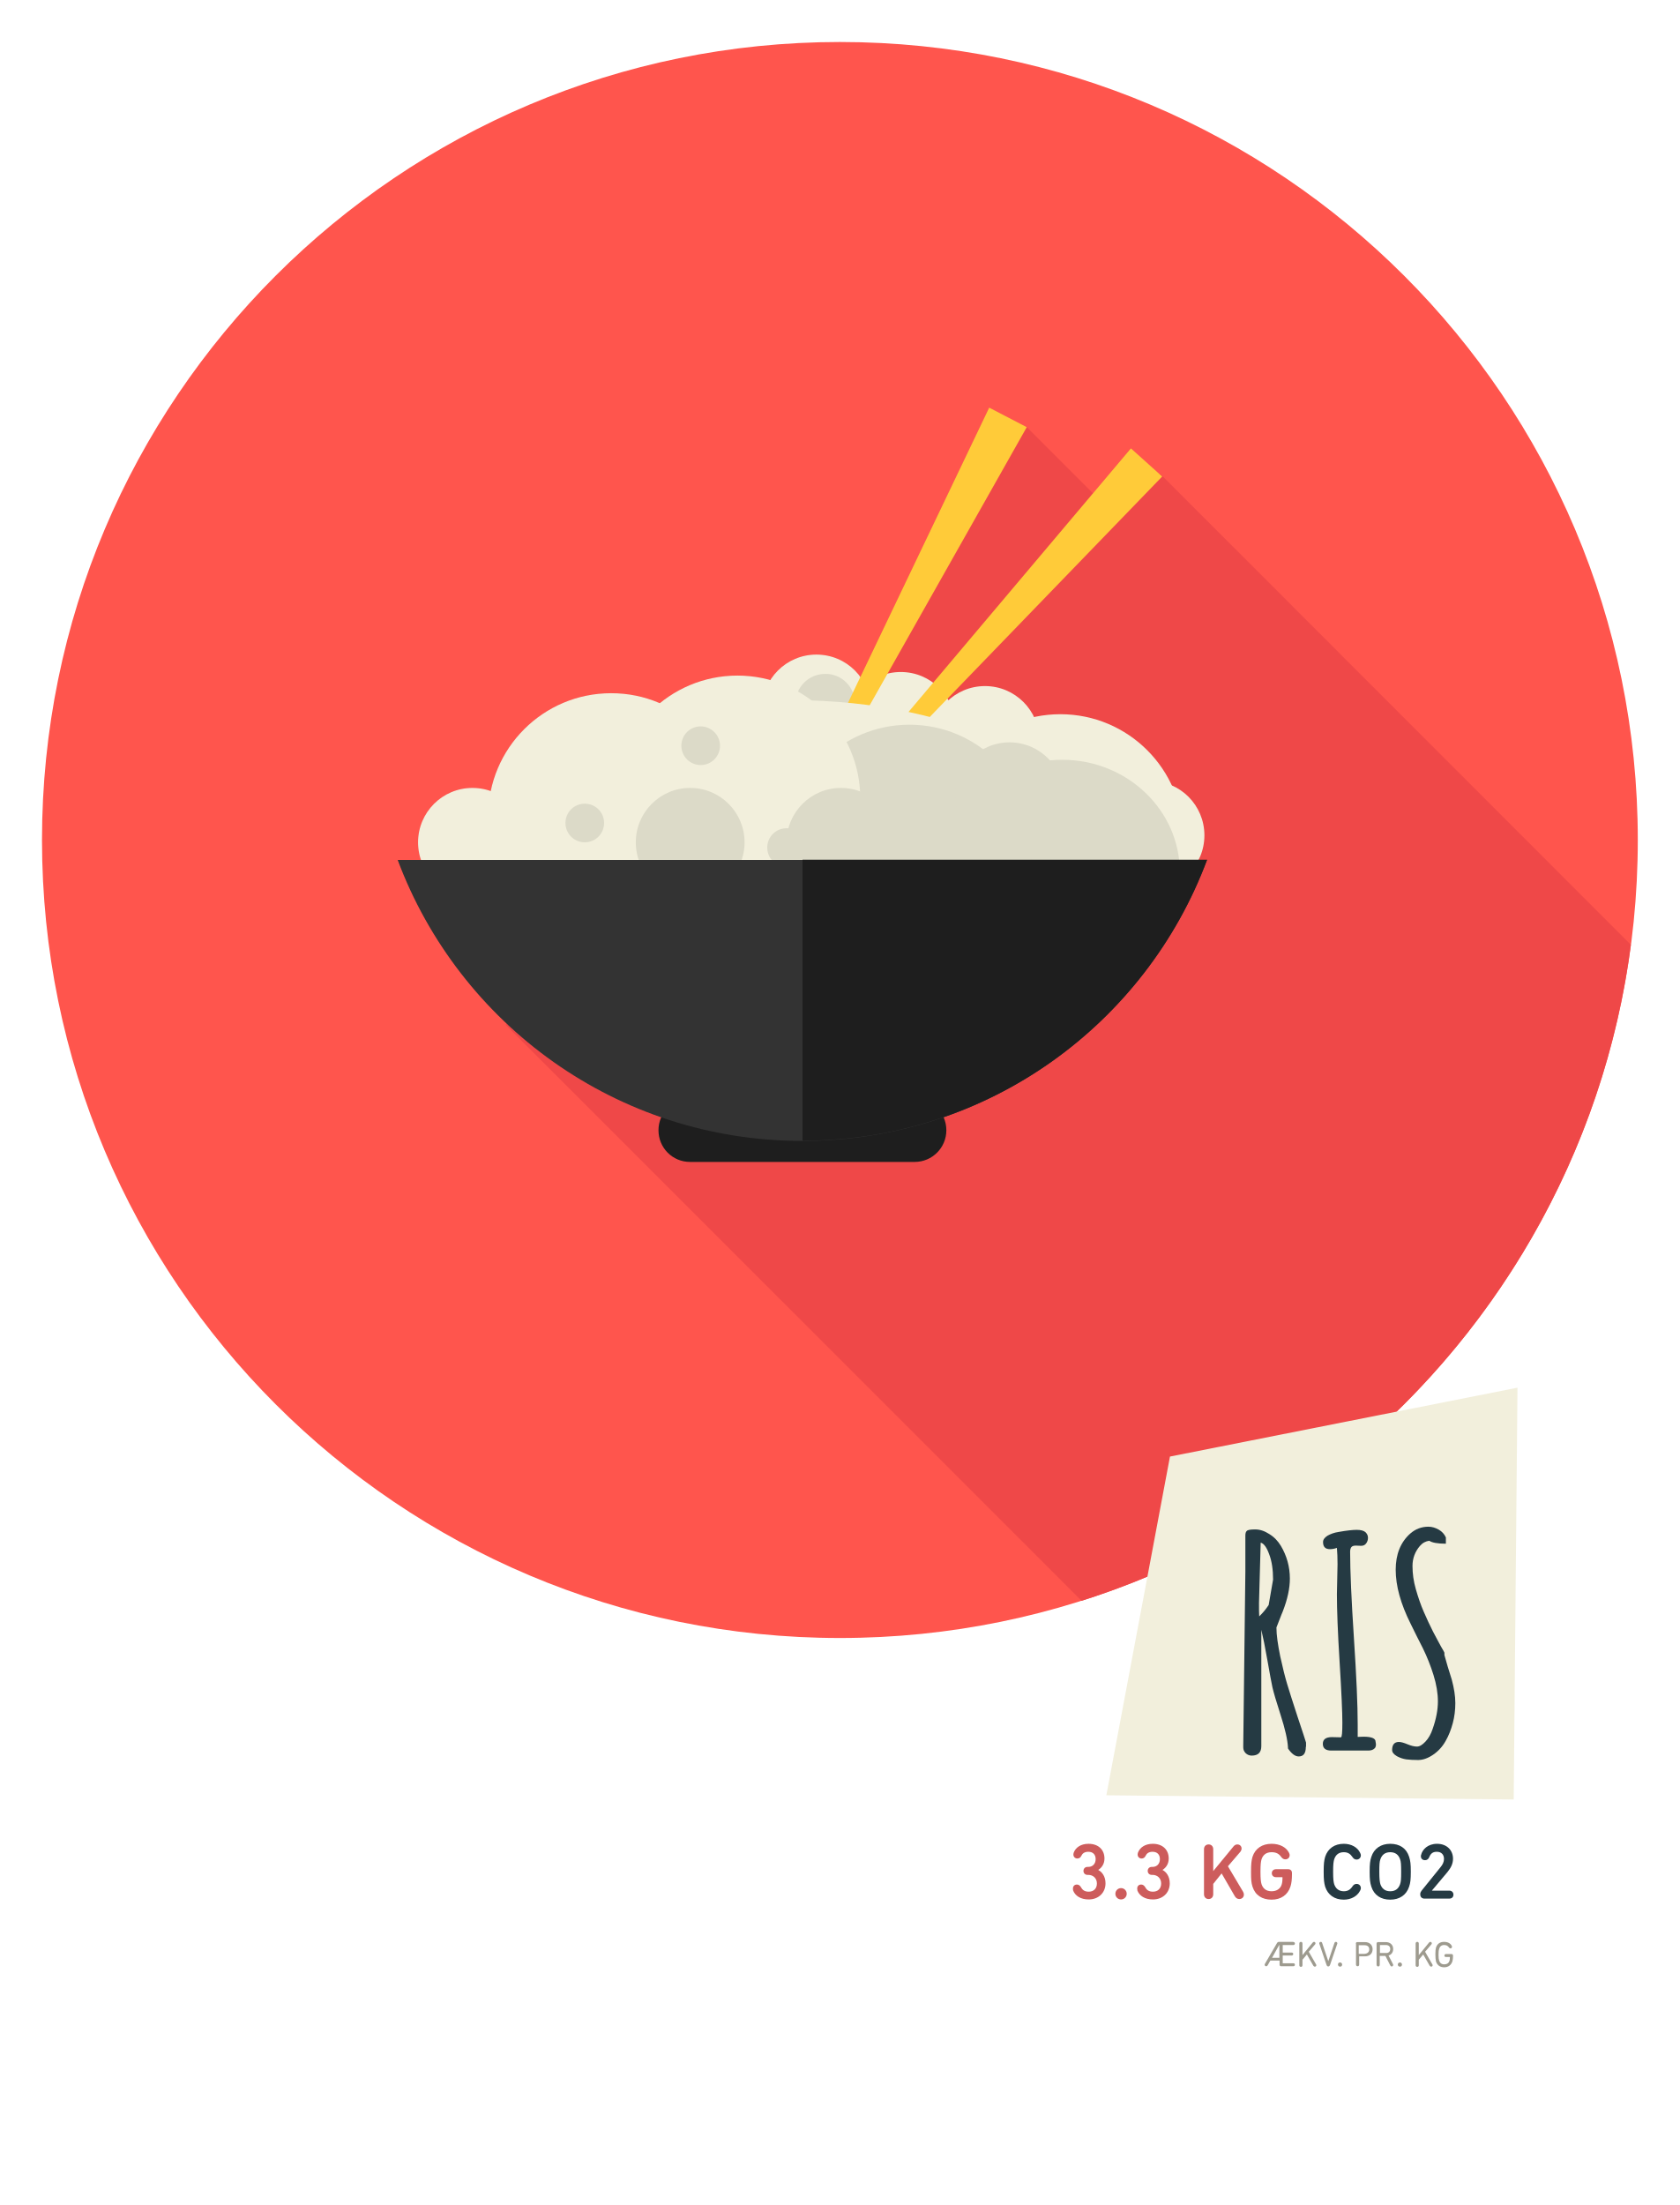
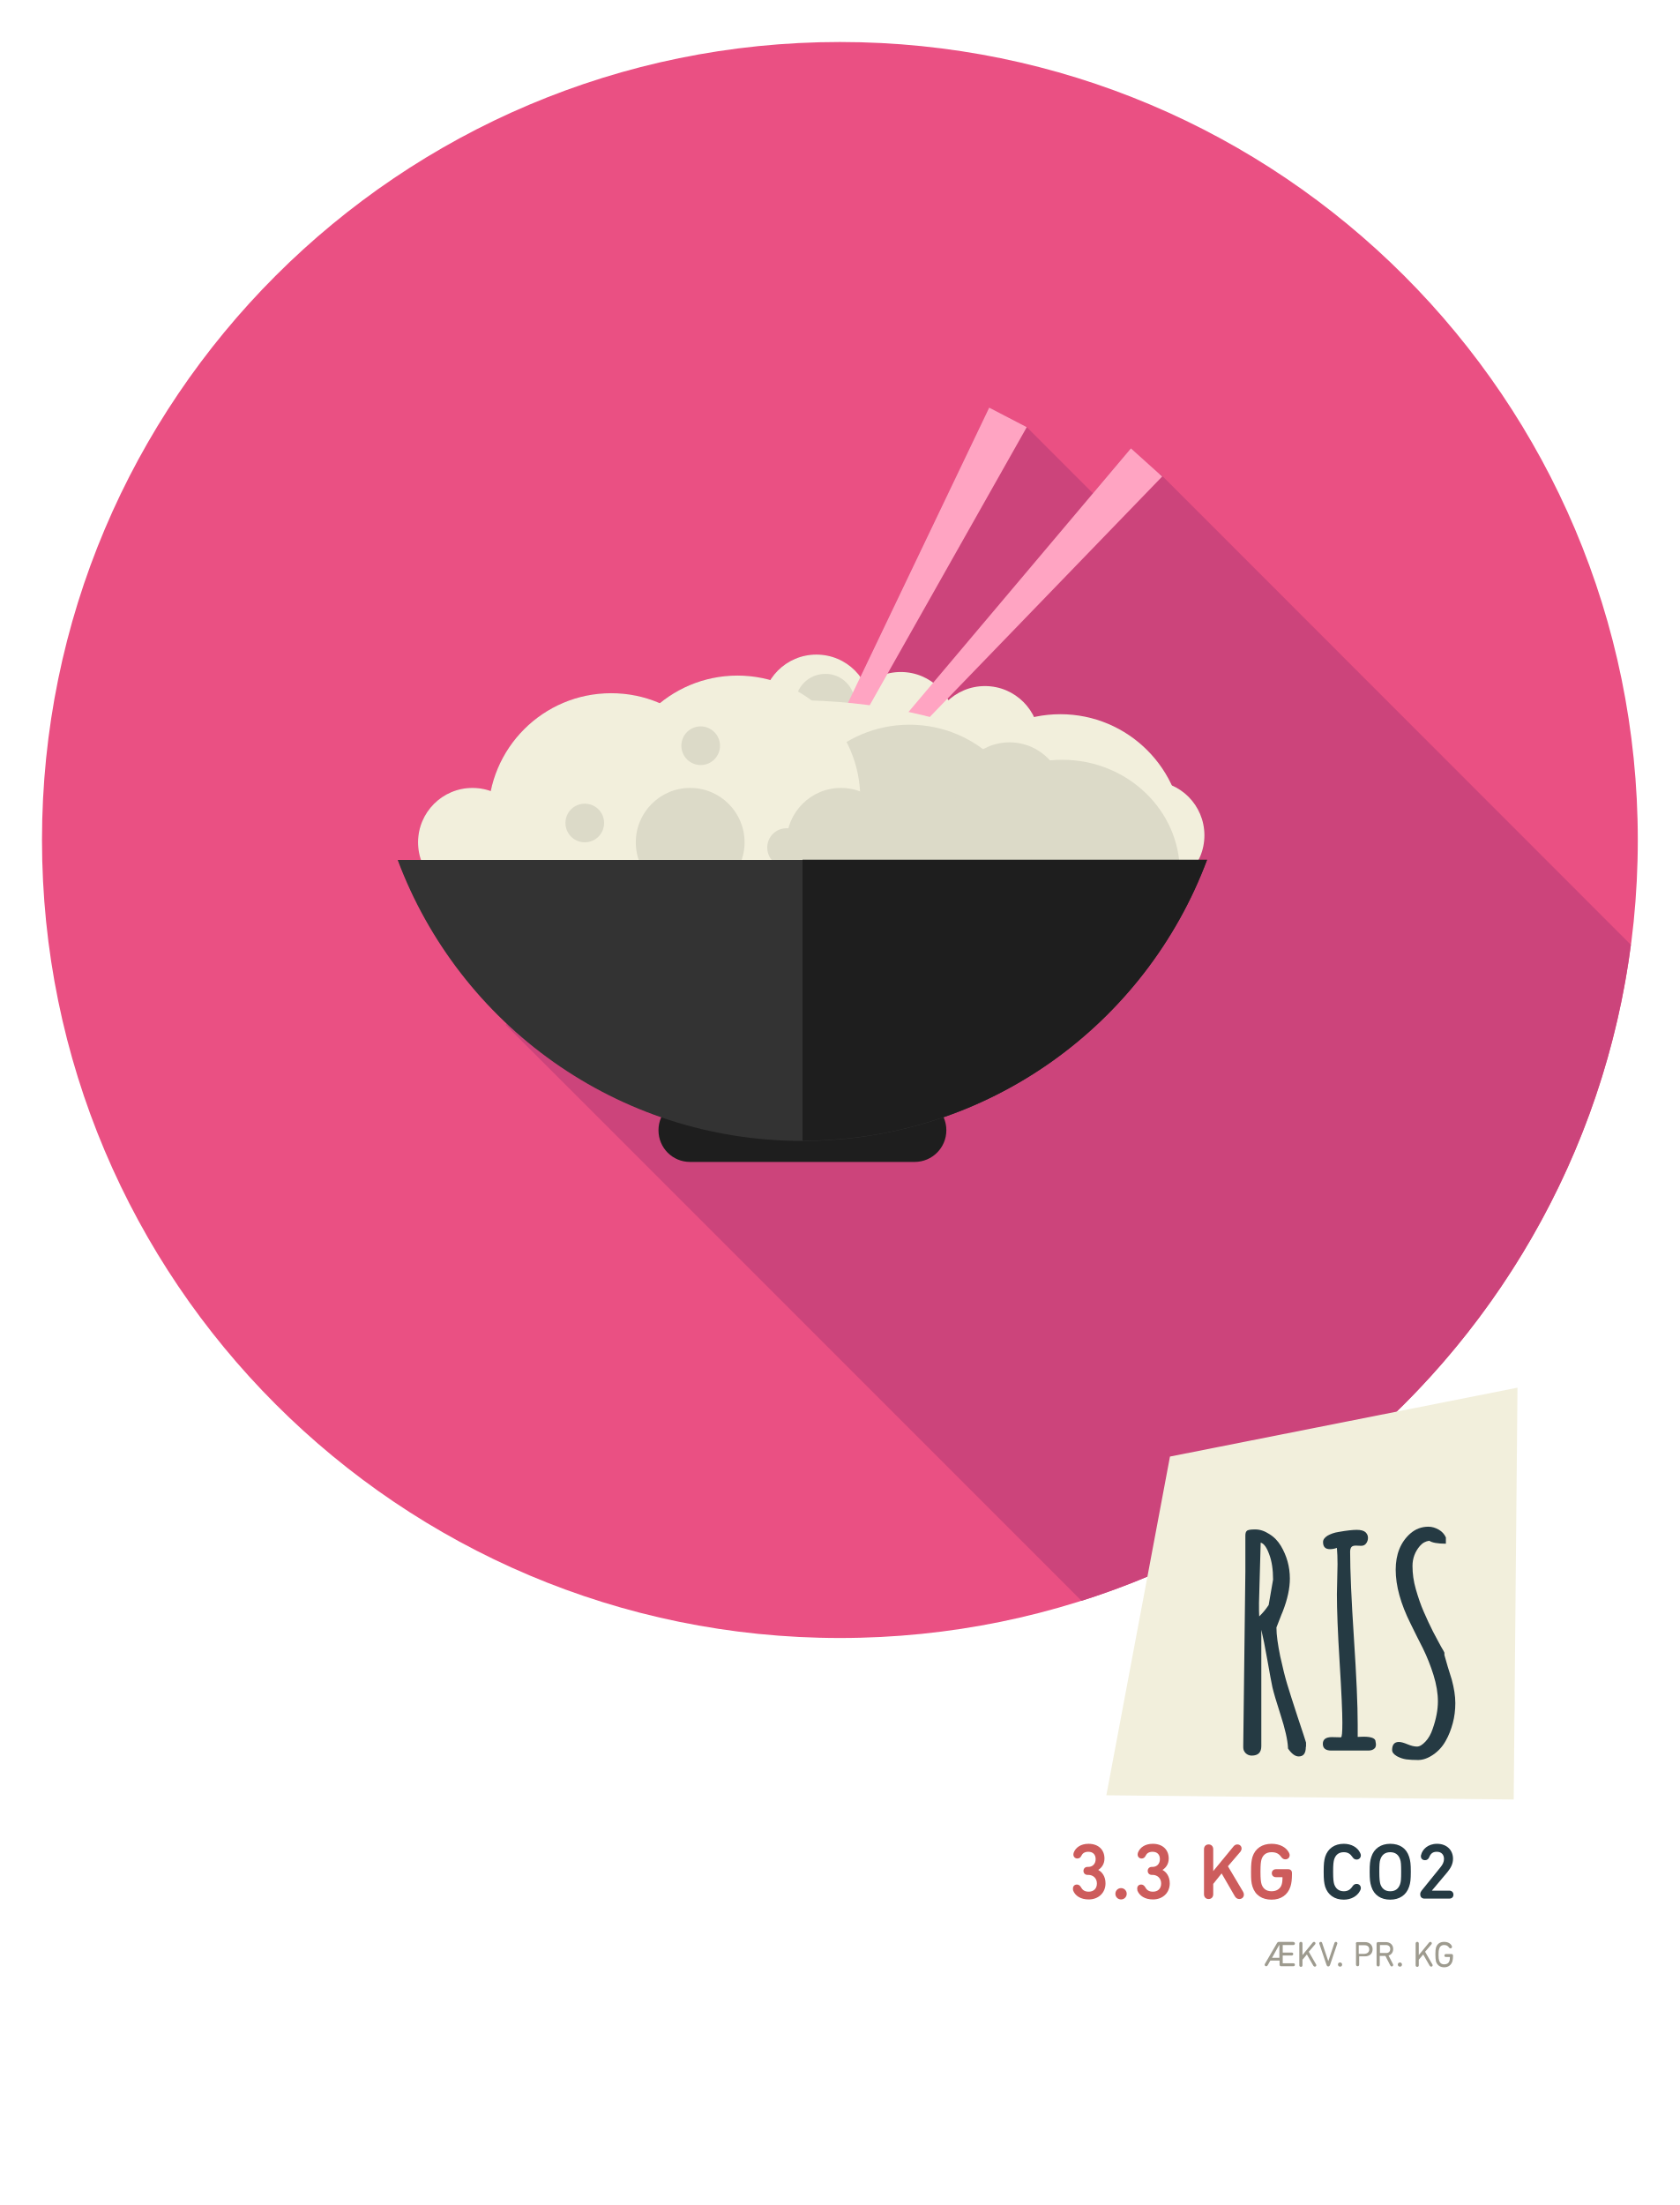
<svg xmlns="http://www.w3.org/2000/svg" version="1.1" id="Lag_1" x="0px" y="0px" viewBox="0 0 800 1050" enable-background="new 0 0 800 1050" xml:space="preserve">
  <g>
    <g>
      <path fill="#CD5C5C" d="M511,899.3c0-1.1,0.7-1.9,1.9-1.9c0.8,0,1.5,0.5,2,1.4c0.7,1.3,1.8,2,3.6,2c2.4,0,3.9-1.5,3.9-3.9    c0-2.5-1.8-4.1-4.1-4.1h-0.4c-1.1,0-1.9-0.8-1.9-1.9s0.8-1.9,1.9-1.9h0.4c2.1,0,3.5-1.5,3.5-3.7c0-2.2-1.3-3.5-3.5-3.5    c-1.8,0-2.8,0.8-3.3,1.9c-0.4,0.9-1.1,1.3-1.9,1.3c-1.1,0-1.9-0.8-1.9-1.9c0-0.3,0.1-0.7,0.2-1c0.9-2.3,3.3-4.1,7-4.1    c4.8,0,7.6,2.9,7.6,7c0,2.5-1.2,4.3-2.9,5.4v0.1c1.6,0.8,3.4,2.9,3.4,6.3c0,4.6-3.4,7.7-8,7.7c-3.8,0-6.4-1.7-7.4-4.2    C511,900,511,899.7,511,899.3z" />
      <path fill="#CD5C5C" d="M533.9,899.1c1.5,0,2.7,1.2,2.7,2.7c0,1.5-1.2,2.7-2.7,2.7c-1.5,0-2.7-1.2-2.7-2.7    C531.2,900.3,532.4,899.1,533.9,899.1z" />
      <path fill="#CD5C5C" d="M541.6,899.3c0-1.1,0.7-1.9,1.9-1.9c0.8,0,1.5,0.5,2,1.4c0.7,1.3,1.8,2,3.6,2c2.4,0,3.9-1.5,3.9-3.9    c0-2.5-1.8-4.1-4.1-4.1h-0.4c-1.1,0-1.9-0.8-1.9-1.9s0.8-1.9,1.9-1.9h0.4c2.1,0,3.5-1.5,3.5-3.7c0-2.2-1.3-3.5-3.5-3.5    c-1.8,0-2.8,0.8-3.3,1.9c-0.4,0.9-1.1,1.3-1.9,1.3c-1.1,0-1.9-0.8-1.9-1.9c0-0.3,0.1-0.7,0.2-1c0.9-2.3,3.3-4.1,7-4.1    c4.8,0,7.6,2.9,7.6,7c0,2.5-1.2,4.3-2.9,5.4v0.1c1.6,0.8,3.4,2.9,3.4,6.3c0,4.6-3.4,7.7-8,7.7c-3.8,0-6.4-1.7-7.4-4.2    C541.7,900,541.6,899.7,541.6,899.3z" />
      <path fill="#CD5C5C" d="M573.4,880.6c0-1.4,0.9-2.3,2.2-2.3s2.2,0.9,2.2,2.3V891l9.7-11.8c0.5-0.6,1.1-0.9,1.8-0.9    c1.1,0,2,0.8,2,1.9c0,0.6-0.2,1.1-0.5,1.5l-6,7l7.2,12.1c0.3,0.5,0.4,1,0.4,1.4c0,1.2-0.9,2.1-2.2,2.1c-0.9,0-1.6-0.5-2.1-1.3    l-6.3-10.9l-4,5v4.9c0,1.4-0.9,2.3-2.2,2.3s-2.2-0.9-2.2-2.3V880.6z" />
      <path fill="#CD5C5C" d="M595.8,891.3c0-3.7,0.2-5.3,0.7-7.1c1.3-4,4.6-6.2,9.1-6.2c4,0,6.9,1.7,8.2,4.1c0.2,0.4,0.4,0.8,0.4,1.3    c0,1.2-0.9,2-2,2c-0.8,0-1.4-0.3-2-1.1c-1.1-1.6-2.5-2.3-4.6-2.3c-2.6,0-4.1,1.3-4.8,3.4c-0.3,1.1-0.5,2.4-0.5,5.9    s0.2,4.8,0.5,5.9c0.7,2.1,2.2,3.4,4.8,3.4c2.4,0,4.2-1.2,4.8-3.2c0.3-0.9,0.4-2.2,0.4-3.3c0-0.2-0.1-0.2-0.2-0.2h-2.9    c-1.2,0-2-0.8-2-1.9c0-1.1,0.8-1.9,2-1.9h5.8c1.1,0,1.8,0.7,1.8,1.8v0.7c0,2.1-0.2,4.2-0.7,5.7c-1.3,4.1-4.6,6.3-9,6.3    c-4.5,0-7.8-2.1-9.1-6.2C595.9,896.5,595.8,895,595.8,891.3z" />
      <path fill="#253A43" d="M630.4,891.3c0-3.8,0.2-5.3,0.7-7.1c1.3-4,4.5-6.2,8.9-6.2c3.6,0,6.5,1.7,7.7,4.2c0.2,0.4,0.4,0.8,0.4,1.3    c0,1.2-0.9,2-2,2c-0.8,0-1.4-0.3-2-1.2c-1-1.5-2.2-2.3-4.1-2.3c-2.5,0-3.9,1.3-4.6,3.4c-0.3,1.1-0.5,2.2-0.5,5.9s0.2,4.8,0.5,5.9    c0.7,2.1,2.2,3.4,4.6,3.4c1.9,0,3.1-0.8,4.1-2.3c0.6-0.9,1.2-1.2,2-1.2c1.1,0,2,0.8,2,2c0,0.5-0.2,0.9-0.4,1.3    c-1.3,2.5-4.2,4.2-7.7,4.2c-4.4,0-7.6-2.2-8.9-6.2C630.6,896.6,630.4,895.1,630.4,891.3z" />
      <path fill="#253A43" d="M653.1,884.2c1.3-4,4.6-6.2,9-6.2c4.5,0,7.7,2.1,9,6.2c0.6,1.9,0.8,3.4,0.8,7.1s-0.2,5.3-0.8,7.1    c-1.3,4-4.6,6.2-9,6.2c-4.4,0-7.7-2.1-9-6.2c-0.6-1.9-0.8-3.4-0.8-7.1S652.5,886,653.1,884.2z M666.8,885.4    c-0.7-2.1-2.2-3.4-4.7-3.4c-2.5,0-4,1.3-4.7,3.4c-0.4,1.1-0.5,2.5-0.5,5.9s0.2,4.8,0.5,5.9c0.7,2.1,2.2,3.4,4.7,3.4    c2.5,0,4-1.3,4.7-3.4c0.4-1.1,0.5-2.5,0.5-5.9S667.2,886.5,666.8,885.4z" />
      <path fill="#253A43" d="M677.6,899.6l8.4-10.4c1.1-1.3,1.7-2.6,1.7-4c0-2.1-1.3-3.4-3.4-3.4c-1.9,0-2.9,0.8-3.6,2.5    c-0.4,1-1.1,1.5-2,1.5c-1.2,0-2-0.7-2-1.9c0-0.2,0-0.4,0.1-0.6c0.6-2.6,3.2-5.3,7.6-5.3c4.7,0,7.6,3.1,7.6,7.1    c0,2.4-1,4.3-2.6,6.3l-7.4,8.8v0.1h8.2c1.2,0,2,0.8,2,1.9c0,1.1-0.7,1.9-2,1.9h-11.8c-1.2,0-2-0.8-2-1.9    C676.3,901.4,676.6,900.8,677.6,899.6z" />
    </g>
  </g>
  <g>
    <path fill="#9E9B8F" d="M616,924.8c0.5,0,0.7,0.3,0.7,0.7c0,0.4-0.3,0.7-0.7,0.7h-5c-0.1,0-0.1,0-0.1,0.1v3.4c0,0.1,0,0.1,0.1,0.1   h4.2c0.5,0,0.7,0.3,0.7,0.7c0,0.4-0.3,0.7-0.7,0.7H611c-0.1,0-0.1,0-0.1,0.1v3.5c0,0.1,0,0.1,0.1,0.1h5c0.5,0,0.7,0.3,0.7,0.7   c0,0.4-0.3,0.7-0.7,0.7h-5.9c-0.4,0-0.7-0.3-0.7-0.7v-1.9c0-0.1,0-0.1-0.1-0.1H605l-1.3,2.3c-0.2,0.3-0.4,0.4-0.7,0.4   c-0.4,0-0.7-0.3-0.7-0.7c0-0.1,0-0.3,0.1-0.4l5.7-9.8c0.3-0.5,0.5-0.7,1.1-0.7H616z M605.8,932.3h3.4c0.1,0,0.1,0,0.1-0.1v-6h-0.1   L605.8,932.3z" />
    <path fill="#9E9B8F" d="M618.8,925.5c0-0.5,0.3-0.8,0.8-0.8c0.4,0,0.7,0.3,0.7,0.8v5.5l4.9-6c0.2-0.2,0.4-0.3,0.6-0.3   c0.4,0,0.7,0.3,0.7,0.7c0,0.2-0.1,0.4-0.2,0.5l-3,3.5l3.4,5.9c0.1,0.2,0.2,0.3,0.2,0.5c0,0.4-0.3,0.7-0.7,0.7   c-0.3,0-0.5-0.2-0.7-0.4l-3.1-5.4l-2.1,2.5v2.6c0,0.5-0.3,0.8-0.7,0.8c-0.5,0-0.8-0.3-0.8-0.8V925.5z" />
    <path fill="#9E9B8F" d="M632.6,933.9L632.6,933.9l2.9-8.6c0.1-0.4,0.4-0.6,0.7-0.6c0.4,0,0.7,0.3,0.7,0.7c0,0.1,0,0.2-0.1,0.4   l-3.3,9.7c-0.2,0.6-0.5,0.9-0.9,0.9c-0.5,0-0.7-0.3-0.9-0.9l-3.3-9.7c-0.1-0.2-0.1-0.3-0.1-0.4c0-0.4,0.3-0.7,0.7-0.7   c0.4,0,0.6,0.2,0.7,0.6L632.6,933.9z" />
    <path fill="#9E9B8F" d="M638.2,934.5c0.5,0,1,0.4,1,1s-0.4,1-1,1c-0.5,0-1-0.4-1-1S637.6,934.5,638.2,934.5z" />
    <path fill="#9E9B8F" d="M645.7,925.5c0-0.4,0.3-0.7,0.7-0.7h3.6c2.3,0,3.7,1.4,3.7,3.4c0,2.1-1.4,3.4-3.7,3.4h-2.6   c-0.1,0-0.1,0-0.1,0.1v3.8c0,0.5-0.3,0.8-0.7,0.8c-0.5,0-0.8-0.3-0.8-0.8V925.5z M652.1,928.3c0-1.3-0.8-2-2.3-2h-2.6   c-0.1,0-0.1,0-0.1,0.1v3.9c0,0.1,0,0.1,0.1,0.1h2.6C651.3,930.3,652.1,929.5,652.1,928.3z" />
    <path fill="#9E9B8F" d="M655.6,935.6v-10.1c0-0.4,0.3-0.7,0.7-0.7h3.6c2.2,0,3.6,1.3,3.6,3.3c0,1.5-0.8,2.7-2.2,3.1l2.1,4.1   c0.1,0.1,0.1,0.3,0.1,0.4c0,0.4-0.3,0.7-0.7,0.7c-0.3,0-0.5-0.2-0.7-0.5l-2.3-4.5h-2.6c-0.1,0-0.1,0-0.1,0.1v4.1   c0,0.5-0.3,0.8-0.7,0.8C656,936.4,655.6,936.1,655.6,935.6z M662.1,928.1c0-1.2-0.8-1.9-2.1-1.9h-2.7c-0.1,0-0.1,0-0.1,0.1v3.6   c0,0.1,0,0.1,0.1,0.1h2.7C661.3,930.1,662.1,929.3,662.1,928.1z" />
    <path fill="#9E9B8F" d="M666.7,934.5c0.5,0,1,0.4,1,1s-0.4,1-1,1c-0.5,0-1-0.4-1-1S666.2,934.5,666.7,934.5z" />
    <path fill="#9E9B8F" d="M674.2,925.5c0-0.5,0.3-0.8,0.8-0.8c0.4,0,0.7,0.3,0.7,0.8v5.5l4.9-6c0.2-0.2,0.4-0.3,0.6-0.3   c0.4,0,0.7,0.3,0.7,0.7c0,0.2-0.1,0.4-0.2,0.5l-3,3.5l3.4,5.9c0.1,0.2,0.2,0.3,0.2,0.5c0,0.4-0.3,0.7-0.7,0.7   c-0.3,0-0.5-0.2-0.7-0.4l-3.1-5.4l-2.1,2.5v2.6c0,0.5-0.3,0.8-0.7,0.8c-0.5,0-0.8-0.3-0.8-0.8V925.5z" />
    <path fill="#9E9B8F" d="M683.6,930.6c0-1.6,0.1-2.4,0.3-3.2c0.6-1.8,1.9-2.7,3.9-2.7c1.7,0,3,0.7,3.6,1.9c0.1,0.1,0.1,0.3,0.1,0.5   c0,0.4-0.3,0.7-0.7,0.7c-0.3,0-0.5-0.1-0.7-0.4c-0.5-0.8-1.3-1.2-2.3-1.2c-1.3,0-2.1,0.7-2.4,1.8c-0.2,0.6-0.3,1.2-0.3,2.8   c0,1.5,0.1,2.2,0.3,2.8c0.3,1.1,1.1,1.8,2.4,1.8c1.3,0,2.2-0.6,2.5-1.7c0.2-0.5,0.2-1.2,0.2-1.7c0-0.1,0-0.1-0.1-0.1h-1.8   c-0.5,0-0.7-0.3-0.7-0.7c0-0.4,0.3-0.7,0.7-0.7h2.7c0.4,0,0.7,0.3,0.7,0.7v0.3c0,0.8-0.1,1.8-0.3,2.5c-0.6,1.8-2,2.8-3.9,2.8   c-2,0-3.3-1-3.9-2.7C683.7,933,683.6,932.2,683.6,930.6z" />
  </g>
  <g>
-     <path fill="#FF554D" d="M400,780C190.1,780,20,609.9,20,400C20,190.1,190.1,20,400,20c209.9,0,380,170.1,380,380   C780,609.9,609.9,780,400,780z" />
-     <path fill="#EF4848" d="M552.1,225.7l-13.5-12.2l-18.1,21.4l-31.8-31.8l-0.1,0.1l-17.5-9.1l-61.4,128.3   c-4.7-6.5-12.3-10.7-20.9-10.7c-9.3,0-17.4,4.9-21.9,12.2c-5-1.4-10.3-2.2-15.7-2.2c-14,0-26.9,4.9-37,13.2   c-7.1-3.1-15-4.8-23.2-4.8c-28.3,0-51.9,20.1-57.3,46.7c-2.7-1-5.6-1.6-8.7-1.6c-14.3,0-25.9,11.6-25.9,25.9c0,2.9,0.6,5.7,1.5,8.4   h-11.1c11.2,29.9,29.1,56.4,51.9,77.9l-0.6,0.6l274.3,274.3c138.3-43.9,242.2-164.8,261.6-312.4L552.3,225.4L552.1,225.7z" />
+     <path fill="#EA5083" d="M400,780C190.1,780,20,609.9,20,400C20,190.1,190.1,20,400,20c209.9,0,380,170.1,380,380   C780,609.9,609.9,780,400,780z" />
+     <path fill="#CC447B" d="M552.1,225.7l-13.5-12.2l-18.1,21.4l-31.8-31.8l-0.1,0.1l-17.5-9.1l-61.4,128.3   c-4.7-6.5-12.3-10.7-20.9-10.7c-9.3,0-17.4,4.9-21.9,12.2c-5-1.4-10.3-2.2-15.7-2.2c-14,0-26.9,4.9-37,13.2   c-7.1-3.1-15-4.8-23.2-4.8c-28.3,0-51.9,20.1-57.3,46.7c-2.7-1-5.6-1.6-8.7-1.6c-14.3,0-25.9,11.6-25.9,25.9c0,2.9,0.6,5.7,1.5,8.4   h-11.1c11.2,29.9,29.1,56.4,51.9,77.9l-0.6,0.6l274.3,274.3c138.3-43.9,242.2-164.8,261.6-312.4L552.3,225.4L552.1,225.7z" />
    <g>
      <path fill="#F2EFDC" d="M414.7,337.6c0,14.3-11.6,25.9-25.9,25.9c-14.3,0-25.9-11.6-25.9-25.9c0-14.3,11.6-25.9,25.9-25.9    C403.2,311.7,414.7,323.3,414.7,337.6z" />
      <path fill="#F2EFDC" d="M454.9,345.9c0,14.3-11.6,25.9-25.9,25.9c-14.3,0-25.9-11.6-25.9-25.9c0-14.3,11.6-25.9,25.9-25.9    C443.3,320,454.9,331.6,454.9,345.9z" />
      <path fill="#DCDAC8" d="M407.2,335.1c0,7.8-6.4,14.2-14.2,14.2c-7.9,0-14.2-6.4-14.2-14.2c0-7.9,6.4-14.2,14.2-14.2    C400.9,320.8,407.2,327.2,407.2,335.1z" />
-       <polygon fill="#FFCB39" points="489,203.4 343.1,461.7 471.1,194.1   " />
-       <polygon fill="#FFCB39" points="553.5,226.9 347.3,440.2 538.6,213.5   " />
+       <polygon fill="#FFA4C2" points="489,203.4 343.1,461.7 471.1,194.1   " />
+       <polygon fill="#FFA4C2" points="553.5,226.9 347.3,440.2 538.6,213.5   " />
      <path fill="#F2EFDC" d="M520.9,406.1c0,40.1-64.4,72.7-143.8,72.7c-79.4,0-143.8-32.6-143.8-72.7c0-40.2,64.4-72.7,143.8-72.7    C456.5,333.4,520.9,365.9,520.9,406.1z" />
      <path fill="#F2EFDC" d="M250.9,401.1c0,14.3-11.6,25.9-25.9,25.9c-14.3,0-25.9-11.6-25.9-25.9c0-14.3,11.6-25.9,25.9-25.9    C239.3,375.2,250.9,386.8,250.9,401.1z" />
      <path fill="#F2EFDC" d="M573.6,397.8c0,14.3-11.6,25.9-25.9,25.9c-14.3,0-25.9-11.6-25.9-25.9c0-14.3,11.6-25.9,25.9-25.9    C562,371.8,573.6,383.4,573.6,397.8z" />
      <path fill="#F2EFDC" d="M495,352.6c0,14.3-11.6,25.9-25.9,25.9c-14.3,0-25.9-11.6-25.9-25.9c0-14.3,11.6-25.9,25.9-25.9    C483.4,326.7,495,338.3,495,352.6z" />
      <path fill="#F2EFDC" d="M349.5,388.6c0,32.3-26.2,58.5-58.5,58.5c-32.3,0-58.5-26.2-58.5-58.5c0-32.3,26.2-58.5,58.5-58.5    C323.3,330,349.5,356.3,349.5,388.6z" />
      <path fill="#F2EFDC" d="M563.5,398.6c0,32.3-26.2,58.5-58.5,58.5c-32.3,0-58.5-26.2-58.5-58.5c0-32.3,26.2-58.5,58.5-58.5    C537.3,340.1,563.5,366.3,563.5,398.6z" />
      <path fill="#DCDAC8" d="M561.9,415.3c0,29.5-25.1,53.5-56,53.5c-30.9,0-56-24-56-53.5c0-29.6,25.1-53.5,56-53.5    C536.8,361.8,561.9,385.8,561.9,415.3z" />
      <path fill="#DCDAC8" d="M491.6,403.6c0,32.3-26.2,58.5-58.5,58.5c-32.3,0-58.5-26.2-58.5-58.5s26.2-58.5,58.5-58.5    C465.5,345.1,491.6,371.3,491.6,403.6z" />
      <path fill="#F2EFDC" d="M409.7,380.2c0,32.3-26.2,58.5-58.5,58.5c-32.3,0-58.5-26.2-58.5-58.5c0-32.3,26.2-58.5,58.5-58.5    C383.5,321.7,409.7,347.9,409.7,380.2z" />
      <path fill="#DCDAC8" d="M506.7,379.4c0,14.3-11.6,25.9-25.9,25.9c-14.3,0-25.9-11.6-25.9-25.9c0-14.3,11.6-25.9,25.9-25.9    C495.1,353.5,506.7,365.1,506.7,379.4z" />
      <path fill="#DCDAC8" d="M426.4,401.1c0,14.3-11.6,25.9-25.9,25.9c-14.3,0-25.9-11.6-25.9-25.9c0-14.3,11.6-25.9,25.9-25.9    C414.8,375.2,426.4,386.8,426.4,401.1z" />
      <path fill="#DCDAC8" d="M354.6,401.1c0,14.3-11.6,25.9-25.9,25.9c-14.3,0-25.9-11.6-25.9-25.9c0-14.3,11.6-25.9,25.9-25.9    C343,375.2,354.6,386.8,354.6,401.1z" />
      <path fill="#DCDAC8" d="M287.7,391.9c0,5.1-4.1,9.2-9.2,9.2c-5.1,0-9.2-4.1-9.2-9.2c0-5.1,4.1-9.2,9.2-9.2    C283.6,382.7,287.7,386.8,287.7,391.9z" />
      <path fill="#DCDAC8" d="M342.9,355.1c0,5.1-4.1,9.2-9.2,9.2c-5.1,0-9.2-4.1-9.2-9.2c0-5.1,4.1-9.2,9.2-9.2    C338.7,345.9,342.9,350,342.9,355.1z" />
      <path fill="#DCDAC8" d="M383.8,403.6c0,5.1-4.1,9.2-9.2,9.2c-5.1,0-9.2-4.1-9.2-9.2c0-5.1,4.1-9.2,9.2-9.2    C379.7,394.4,383.8,398.5,383.8,403.6z" />
      <path fill="#1E1E1E" d="M450.7,538.2c0,8.3-6.7,15.1-15.1,15.1h-107c-8.3,0-15-6.7-15-15.1l0,0c0-8.3,6.7-15,15-15h107    C444,523.2,450.7,529.9,450.7,538.2L450.7,538.2z" />
      <path fill="#333333" d="M189.4,409.5c29.2,78.1,104.4,133.8,192.7,133.8c88.3,0,163.5-55.6,192.7-133.8H189.4z" />
      <path fill="#1E1E1E" d="M382.2,543.2c88.3,0,163.5-55.6,192.7-133.8H382.2V543.2z" />
    </g>
  </g>
  <polygon fill="#F2EFDC" points="720.9,856.9 526.9,854.9 557.2,693.6 722.7,660.8 " />
  <g>
    <path fill="#253A43" d="M621.9,831.8c0,3.1-1.1,4.6-3.4,4.6c-1.7,0-3.4-1.3-5.1-3.8v-0.5c-0.2-3.7-1.4-8.9-3.5-15.4   c-2.1-6.5-3.4-11-3.9-13.2c-0.5-2.3-1.3-6.6-2.4-12.9c-1.1-6.3-2.1-11.2-2.9-14.5v55.4c0,3-1.5,4.5-4.6,4.5c-1.1,0-2-0.4-2.8-1.1   c-0.8-0.8-1.2-1.7-1.2-2.8v-1.1l1-82.4v-17.3c0-1.1,0.2-1.9,0.7-2.3c0.5-0.5,1.8-0.7,4-0.7c2.2,0,4.4,0.7,6.7,2.2   c2.3,1.4,4.1,3.3,5.5,5.6c2.8,4.7,4.3,9.9,4.3,15.6c0,4.6-1.1,9.8-3.4,15.7c-0.3,0.6-0.8,2-1.6,4s-1.3,3.3-1.4,3.6   c0,3.7,0.7,8.2,1.8,13.7c1.2,5.5,2.3,9.9,3.3,13.2c1,3.4,2.7,8.6,5,15.7c2.4,7.1,3.7,11.2,4,12.2V831.8z M600.4,734.6l-0.8,28.7   c0,2.9,0,5,0.1,6.4c1.6-1.5,3.1-3.3,4.5-5.4l2.1-12.1c0-4.8-0.6-8.9-1.9-12.2C603.2,736.7,601.8,734.9,600.4,734.6z" />
    <path fill="#253A43" d="M646.5,827.1l2.9-0.1c3.8,0,5.7,0.8,5.7,2.3c0.4,1.6,0.2,2.7-0.5,3.3c-0.7,0.7-1.7,1-3,1H634   c-2.7,0-4-1.1-4-3.2c0-2.1,1.4-3.2,4.3-3.2l4.3,0.1c0.5,0,0.7-2.3,0.7-7c0-4.7-0.4-14.2-1.3-28.6c-0.9-14.4-1.3-25.3-1.3-32.5   l0.3-14.3c0-3-0.1-5.6-0.3-7.8c-1.2,0.4-2.3,0.6-3.3,0.6c-2.2,0-3.3-1.1-3.3-3.4c0-1.1,0.7-2.1,2.1-3c1.4-0.8,3.2-1.5,5.3-1.8   c3.9-0.7,6.8-1,8.7-1c1.9,0,3.3,0.4,4.1,1.1c0.8,0.8,1.2,1.6,1.2,2.7c0,1-0.3,1.9-0.9,2.7c-0.6,0.8-1.4,1.1-2.4,1.1l-2.5-0.1   c-0.9,0-1.6,0.2-2,0.6s-0.7,1.2-0.7,2.3c0,9.1,0.6,22.8,1.8,41.1c1.2,18.2,1.8,31.9,1.8,41.1V827.1z" />
    <path fill="#253A43" d="M663,833.3c0-2.5,1.1-3.8,3.2-3.8c1.1,0,2.4,0.4,4.1,1.1s3.2,1.1,4.5,1.1c1.3,0,2.6-0.8,4.1-2.4   c1.5-1.6,2.6-3.6,3.4-6c1.7-4.8,2.5-9.2,2.5-13.1c0-3.9-0.7-8.1-2.1-12.6c-1.4-4.5-3.1-8.7-5-12.6c-2-3.9-4-7.9-5.9-11.8   c-4.7-9.4-7.1-18-7.1-25.7c0-7.3,2.3-13.1,6.9-17.2c2.5-2.2,5.4-3.3,8.7-3.3c1.7,0,3.3,0.5,4.9,1.4c1.6,0.9,2.7,2.2,3.4,3.7v3   c-3.9,0-6.6-0.5-7.9-1.4c-1.7,0.2-3.2,1-4.5,2.5c-2.3,2.7-3.5,5.9-3.5,9.5c0,3.6,0.5,7.3,1.6,11.1c1.1,3.8,2.3,7.4,3.8,10.8   c1.5,3.4,2.9,6.5,4.4,9.4s2.8,5.2,3.8,7.1c1.1,1.8,1.6,2.8,1.6,2.9v1.1c0.3,1.2,0.9,3.1,1.6,5.6c0.8,2.6,1.4,4.6,1.9,6.1   c1.1,4.1,1.7,7.8,1.7,11.2c0,3.3-0.4,6.5-1.2,9.5c-0.8,3-1.9,5.9-3.4,8.5c-1.5,2.7-3.5,4.9-6,6.6s-4.9,2.5-7.1,2.5s-4-0.1-5.6-0.3   c-1.5-0.2-3-0.7-4.5-1.5C663.8,835.4,663,834.5,663,833.3z" />
  </g>
</svg>
